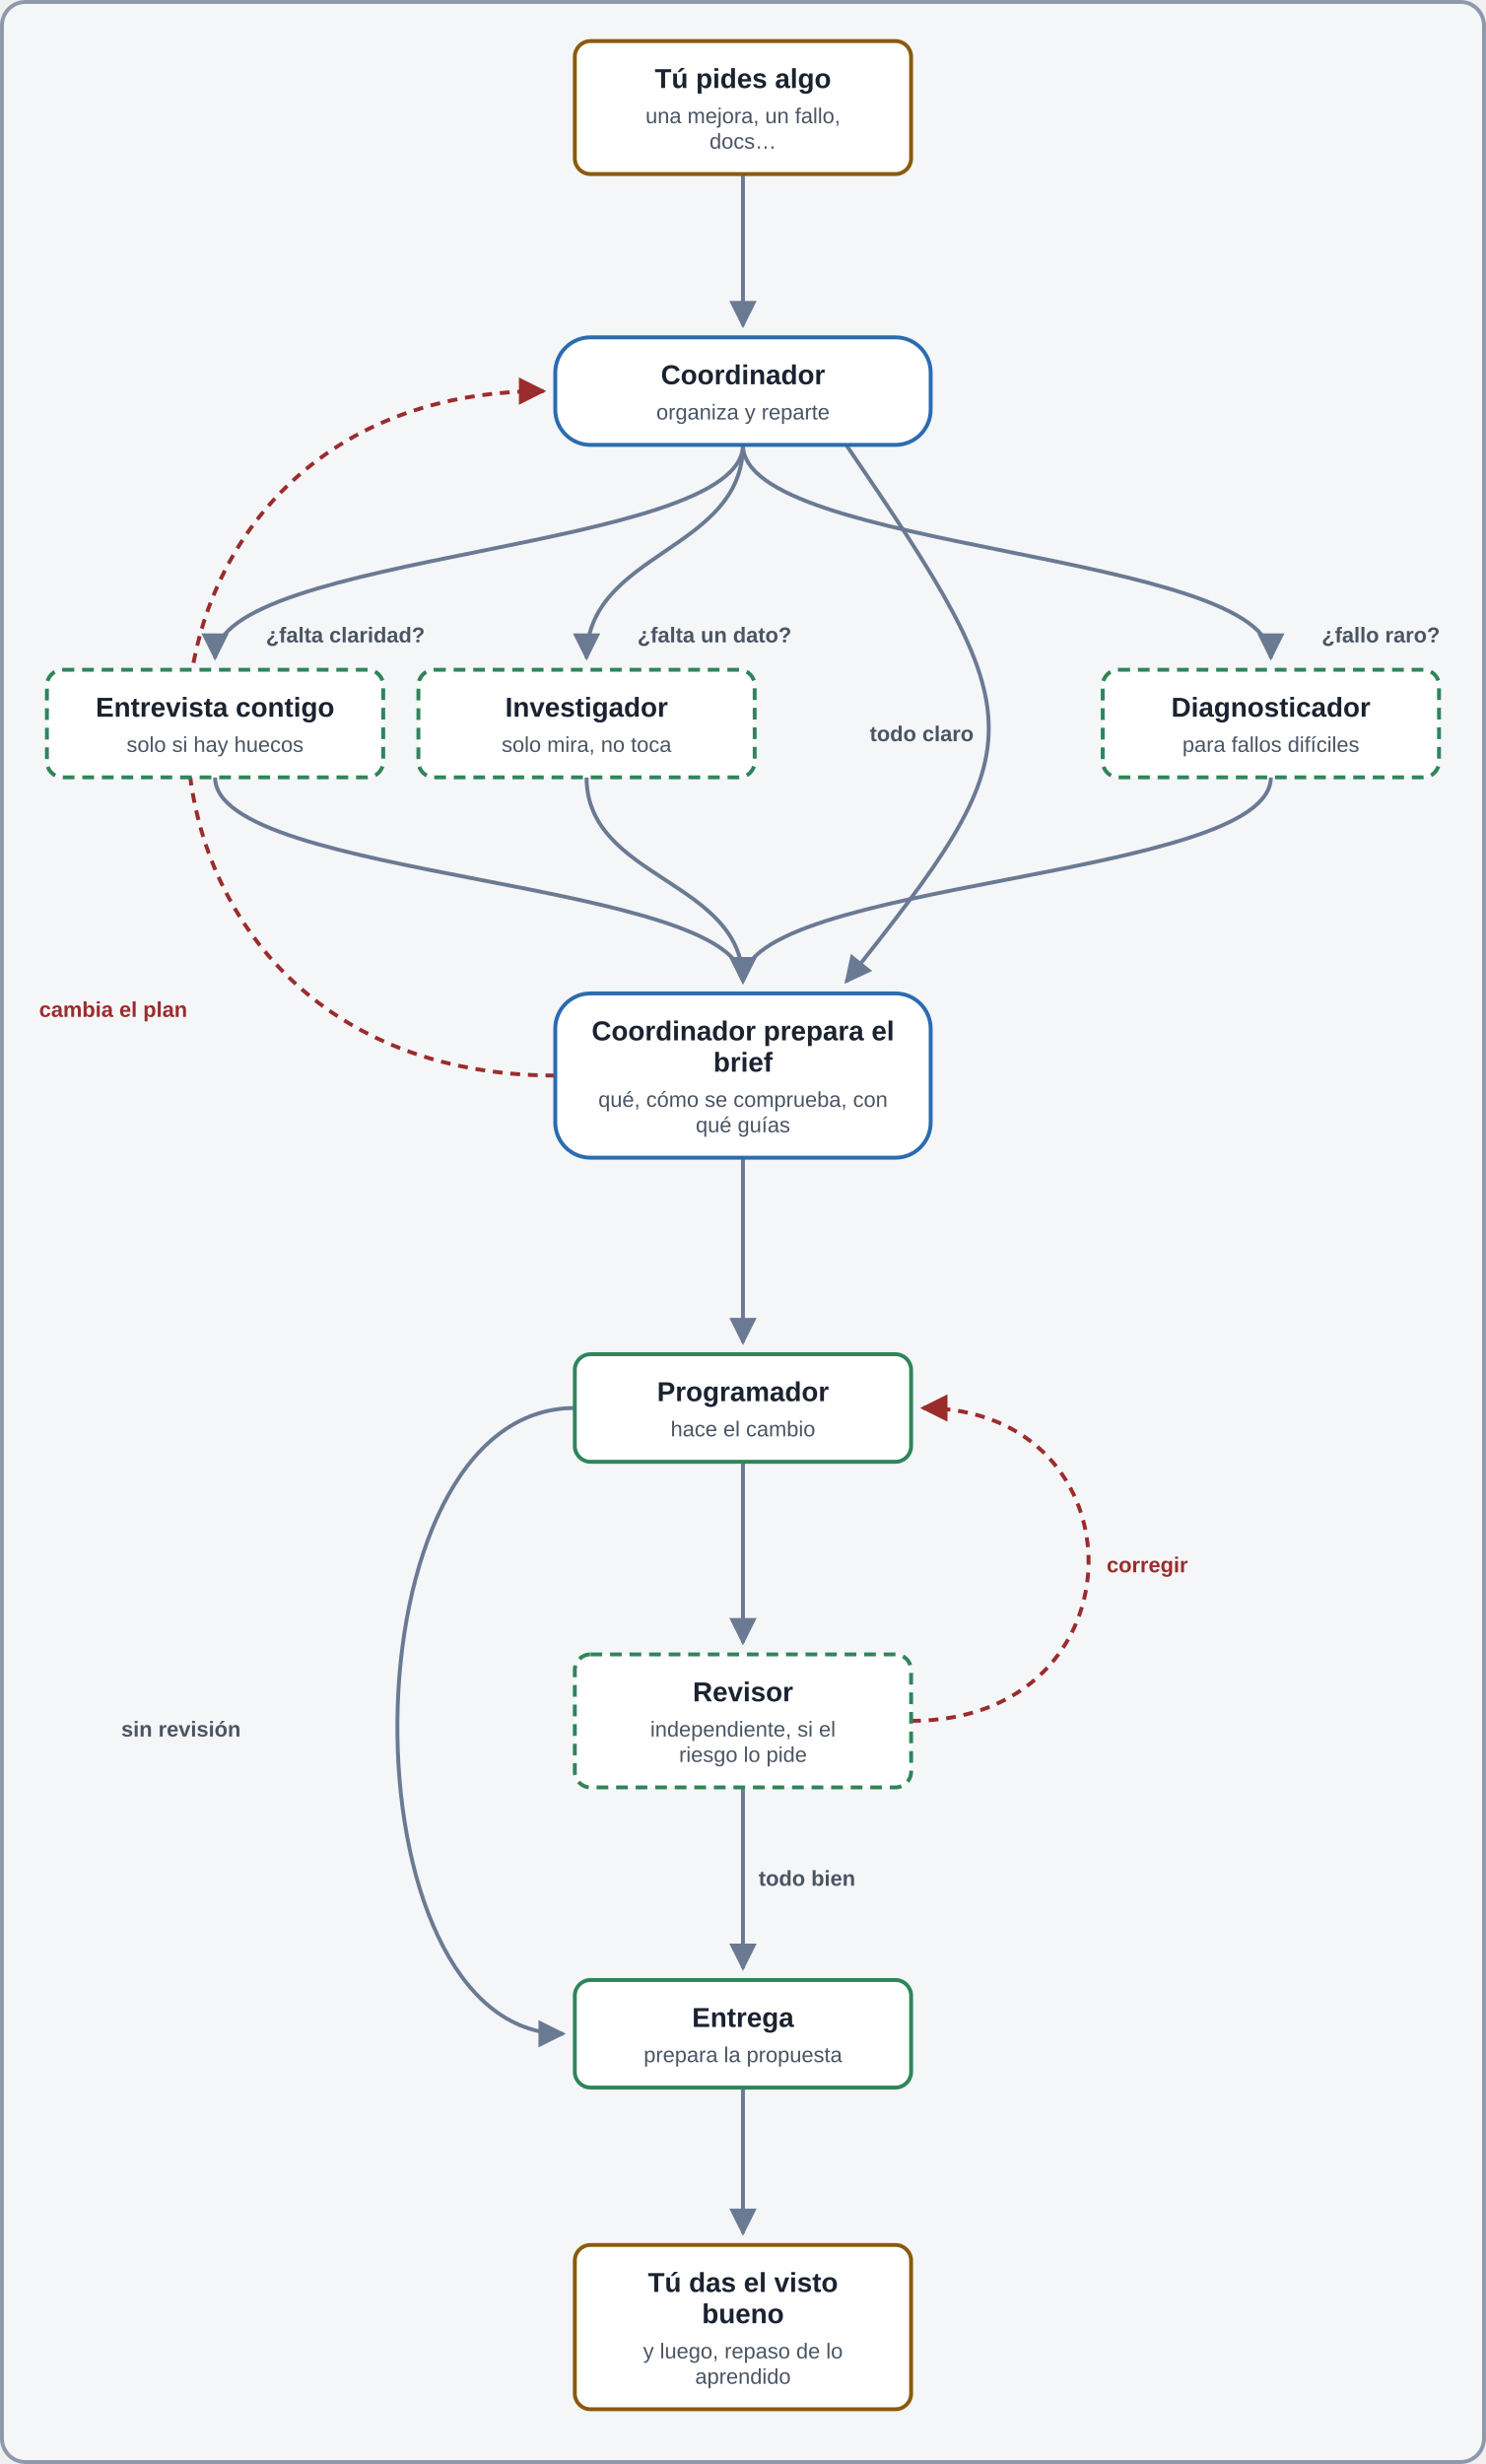
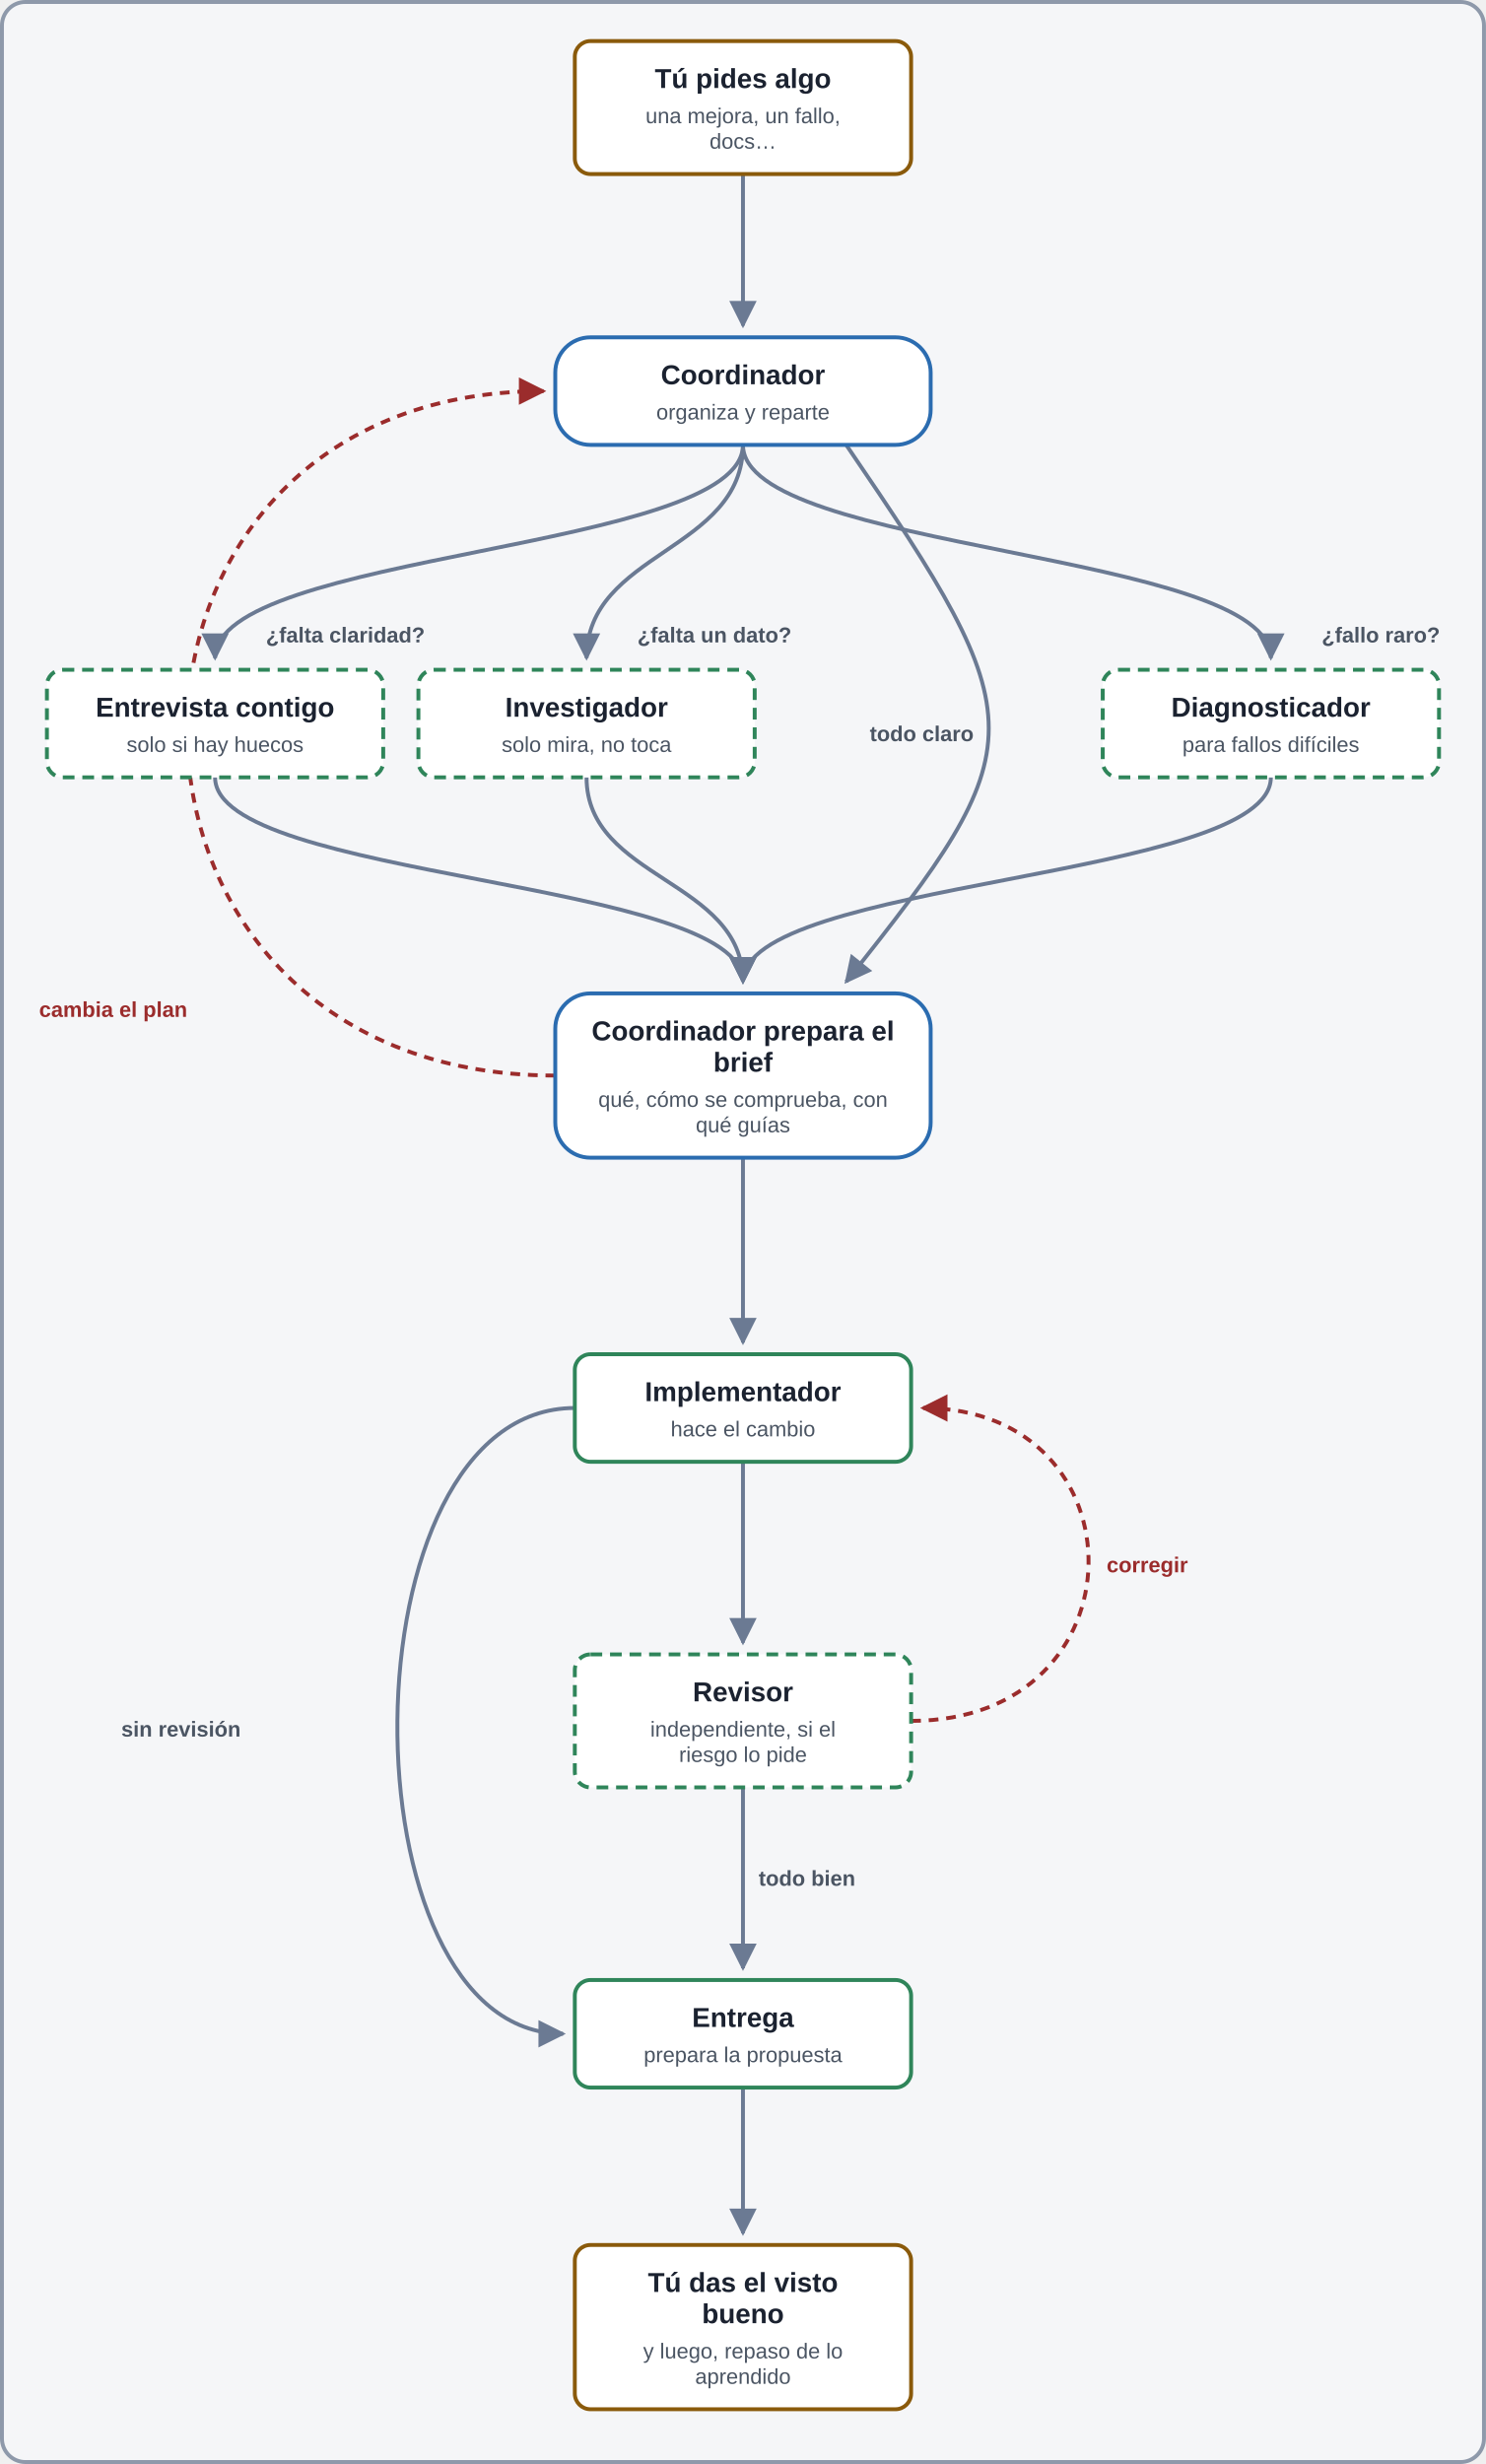
<svg xmlns="http://www.w3.org/2000/svg" width="760" height="1260" viewBox="0 0 760 1260" role="img" aria-labelledby="t d" xml:lang="es">
  <defs>
    <marker id="a" viewBox="0 0 10 10" refX="9" refY="5" markerWidth="7" markerHeight="7" orient="auto">
      <path d="M0,0 L10,5 L0,10z" fill="#6b7a93" />
    </marker>
    <marker id="al" viewBox="0 0 10 10" refX="9" refY="5" markerWidth="7" markerHeight="7" orient="auto">
      <path d="M0,0 L10,5 L0,10z" fill="#9b2c2c" />
    </marker>
  </defs>
  <rect x="1" y="1" width="758" height="1258" rx="12" fill="#f5f6f8" stroke="#8e99aa" stroke-width="2" />
  <g font-family="Arial, Helvetica, sans-serif">
    <g text-anchor="start">
      <path d="M380,89 C380,127.8 380,127.8 380,166.5" fill="none" stroke="#6b7a93" stroke-width="2" marker-end="url(#a)" />
      <path d="M380,227.5 C380,282 110,282 110,336.5" fill="none" stroke="#6b7a93" stroke-width="2" marker-end="url(#a)" />
      <path d="M380,227.5 C380,282 300,282 300,336.5" fill="none" stroke="#6b7a93" stroke-width="2" marker-end="url(#a)" />
      <path d="M380,227.5 C380,282 650,282 650,336.5" fill="none" stroke="#6b7a93" stroke-width="2" marker-end="url(#a)" />
      <path d="M432.8,227.5 C530,370 530,380 432.8,502" fill="none" stroke="#6b7a93" stroke-width="2" marker-end="url(#a)" />
      <path d="M110,397.5 C110,449.8 380,449.8 380,502" fill="none" stroke="#6b7a93" stroke-width="2" marker-end="url(#a)" />
      <path d="M300,397.5 C300,449.8 380,449.8 380,502" fill="none" stroke="#6b7a93" stroke-width="2" marker-end="url(#a)" />
      <path d="M650,397.5 C650,449.8 380,449.8 380,502" fill="none" stroke="#6b7a93" stroke-width="2" marker-end="url(#a)" />
      <path d="M380,592 C380,639.3 380,639.3 380,686.5" fill="none" stroke="#6b7a93" stroke-width="2" marker-end="url(#a)" />
      <path d="M380,747.5 C380,793.8 380,793.8 380,840" fill="none" stroke="#6b7a93" stroke-width="2" marker-end="url(#a)" />
      <path d="M294,720 C174,720 174,1040 288,1040" fill="none" stroke="#6b7a93" stroke-width="2" marker-end="url(#a)" />
      <path d="M466,880 C586,880 586,720 472,720" fill="none" stroke="#9b2c2c" stroke-width="2" stroke-dasharray="5 4" marker-end="url(#al)" />
      <path d="M380,914 C380,960.3 380,960.3 380,1006.5" fill="none" stroke="#6b7a93" stroke-width="2" marker-end="url(#a)" />
      <path d="M380,1067.5 C380,1104.8 380,1104.8 380,1142" fill="none" stroke="#6b7a93" stroke-width="2" marker-end="url(#a)" />
      <path d="M284,550 C34,550 34,200 278,200" fill="none" stroke="#9b2c2c" stroke-width="2" stroke-dasharray="5 4" marker-end="url(#al)" />
      <text x="136" y="328.5" fill="#4b5563" font-size="11" font-weight="600">¿falta claridad?</text>
      <text x="326" y="328.5" fill="#4b5563" font-size="11" font-weight="600">¿falta un dato?</text>
      <text x="676" y="328.5" fill="#4b5563" font-size="11" font-weight="600">¿fallo raro?</text>
      <text x="498" y="379" text-anchor="end" fill="#4b5563" font-size="11" font-weight="600">todo claro</text>
      <text x="62" y="888" fill="#4b5563" font-size="11" font-weight="600">sin revisión</text>
      <text x="566" y="804" fill="#9b2c2c" font-size="11" font-weight="600">corregir</text>
      <text x="388" y="964.3" fill="#4b5563" font-size="11" font-weight="600">todo bien</text>
      <text x="20" y="520" fill="#9b2c2c" font-size="11" font-weight="600">cambia el plan</text>
    </g>
    <g text-anchor="middle">
      <rect x="294" y="21" width="172" height="68" rx="8" fill="#ffffff" stroke="#8a5a0b" stroke-width="2" />
      <text x="380" y="45" font-size="14" font-weight="700" fill="#1b2230">Tú pides algo</text>
      <text x="380" y="63" font-size="11" fill="#4b5563">una mejora, un fallo,</text>
      <text x="380" y="76" font-size="11" fill="#4b5563">docs…</text>
      <rect x="284" y="172.5" width="192" height="55" rx="18" fill="#ffffff" stroke="#2b6cb0" stroke-width="2" />
      <text x="380" y="196.5" font-size="14" font-weight="700" fill="#1b2230">Coordinador</text>
      <text x="380" y="214.5" font-size="11" fill="#4b5563">organiza y reparte</text>
      <rect x="24" y="342.5" width="172" height="55" rx="8" fill="#ffffff" stroke="#2f855a" stroke-width="2" stroke-dasharray="6 4" />
      <text x="110" y="366.5" font-size="14" font-weight="700" fill="#1b2230">Entrevista contigo</text>
      <text x="110" y="384.5" font-size="11" fill="#4b5563">solo si hay huecos</text>
      <rect x="214" y="342.5" width="172" height="55" rx="8" fill="#ffffff" stroke="#2f855a" stroke-width="2" stroke-dasharray="6 4" />
      <text x="300" y="366.5" font-size="14" font-weight="700" fill="#1b2230">Investigador</text>
      <text x="300" y="384.5" font-size="11" fill="#4b5563">solo mira, no toca</text>
      <rect x="564" y="342.5" width="172" height="55" rx="8" fill="#ffffff" stroke="#2f855a" stroke-width="2" stroke-dasharray="6 4" />
      <text x="650" y="366.5" font-size="14" font-weight="700" fill="#1b2230">Diagnosticador</text>
      <text x="650" y="384.5" font-size="11" fill="#4b5563">para fallos difíciles</text>
      <rect x="284" y="508" width="192" height="84" rx="18" fill="#ffffff" stroke="#2b6cb0" stroke-width="2" />
      <text x="380" y="532" font-size="14" font-weight="700" fill="#1b2230">Coordinador prepara el</text>
      <text x="380" y="548" font-size="14" font-weight="700" fill="#1b2230">brief</text>
      <text x="380" y="566" font-size="11" fill="#4b5563">qué, cómo se comprueba, con</text>
      <text x="380" y="579" font-size="11" fill="#4b5563">qué guías</text>
      <rect x="294" y="692.5" width="172" height="55" rx="8" fill="#ffffff" stroke="#2f855a" stroke-width="2" />
-       <text x="380" y="716.5" font-size="14" font-weight="700" fill="#1b2230">Programador</text>
+       <text x="380" y="716.5" font-size="14" font-weight="700" fill="#1b2230">Implementador</text>
      <text x="380" y="734.5" font-size="11" fill="#4b5563">hace el cambio</text>
      <rect x="294" y="846" width="172" height="68" rx="8" fill="#ffffff" stroke="#2f855a" stroke-width="2" stroke-dasharray="6 4" />
      <text x="380" y="870" font-size="14" font-weight="700" fill="#1b2230">Revisor</text>
      <text x="380" y="888" font-size="11" fill="#4b5563">independiente, si el</text>
      <text x="380" y="901" font-size="11" fill="#4b5563">riesgo lo pide</text>
      <rect x="294" y="1012.5" width="172" height="55" rx="8" fill="#ffffff" stroke="#2f855a" stroke-width="2" />
      <text x="380" y="1036.5" font-size="14" font-weight="700" fill="#1b2230">Entrega</text>
      <text x="380" y="1054.5" font-size="11" fill="#4b5563">prepara la propuesta</text>
      <rect x="294" y="1148" width="172" height="84" rx="8" fill="#ffffff" stroke="#8a5a0b" stroke-width="2" />
      <text x="380" y="1172" font-size="14" font-weight="700" fill="#1b2230">Tú das el visto</text>
      <text x="380" y="1188" font-size="14" font-weight="700" fill="#1b2230">bueno</text>
      <text x="380" y="1206" font-size="11" fill="#4b5563">y luego, repaso de lo</text>
      <text x="380" y="1219" font-size="11" fill="#4b5563">aprendido</text>
    </g>
  </g>
</svg>
